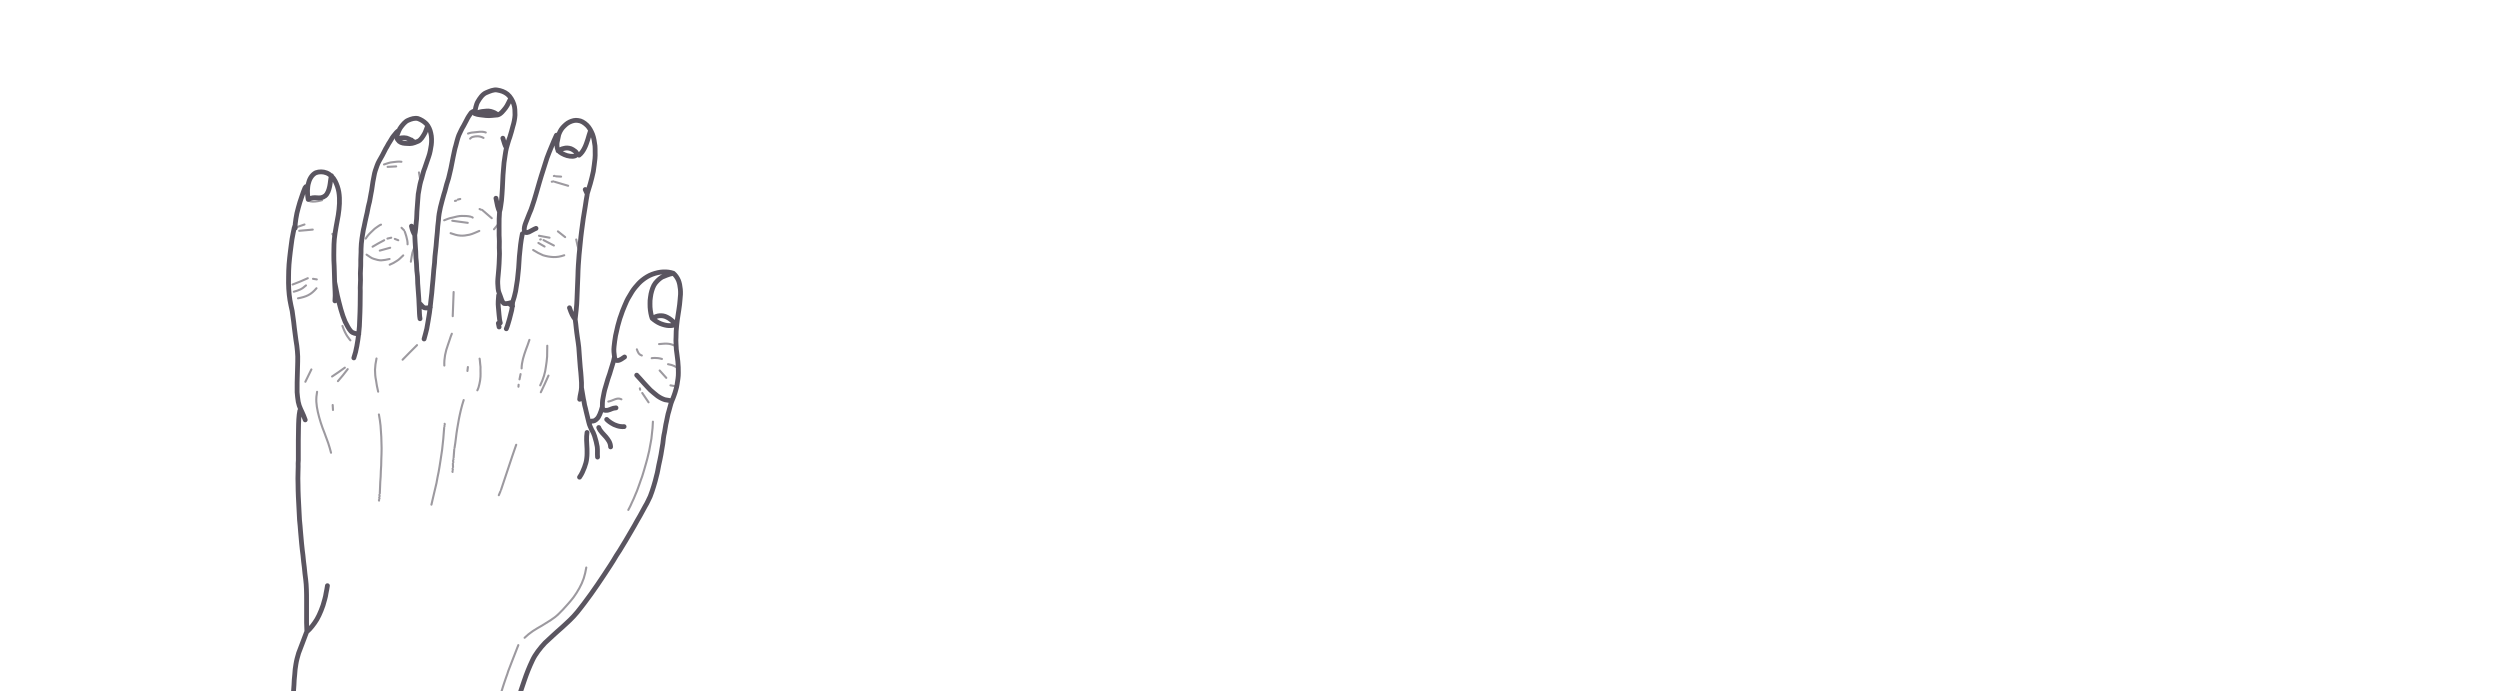
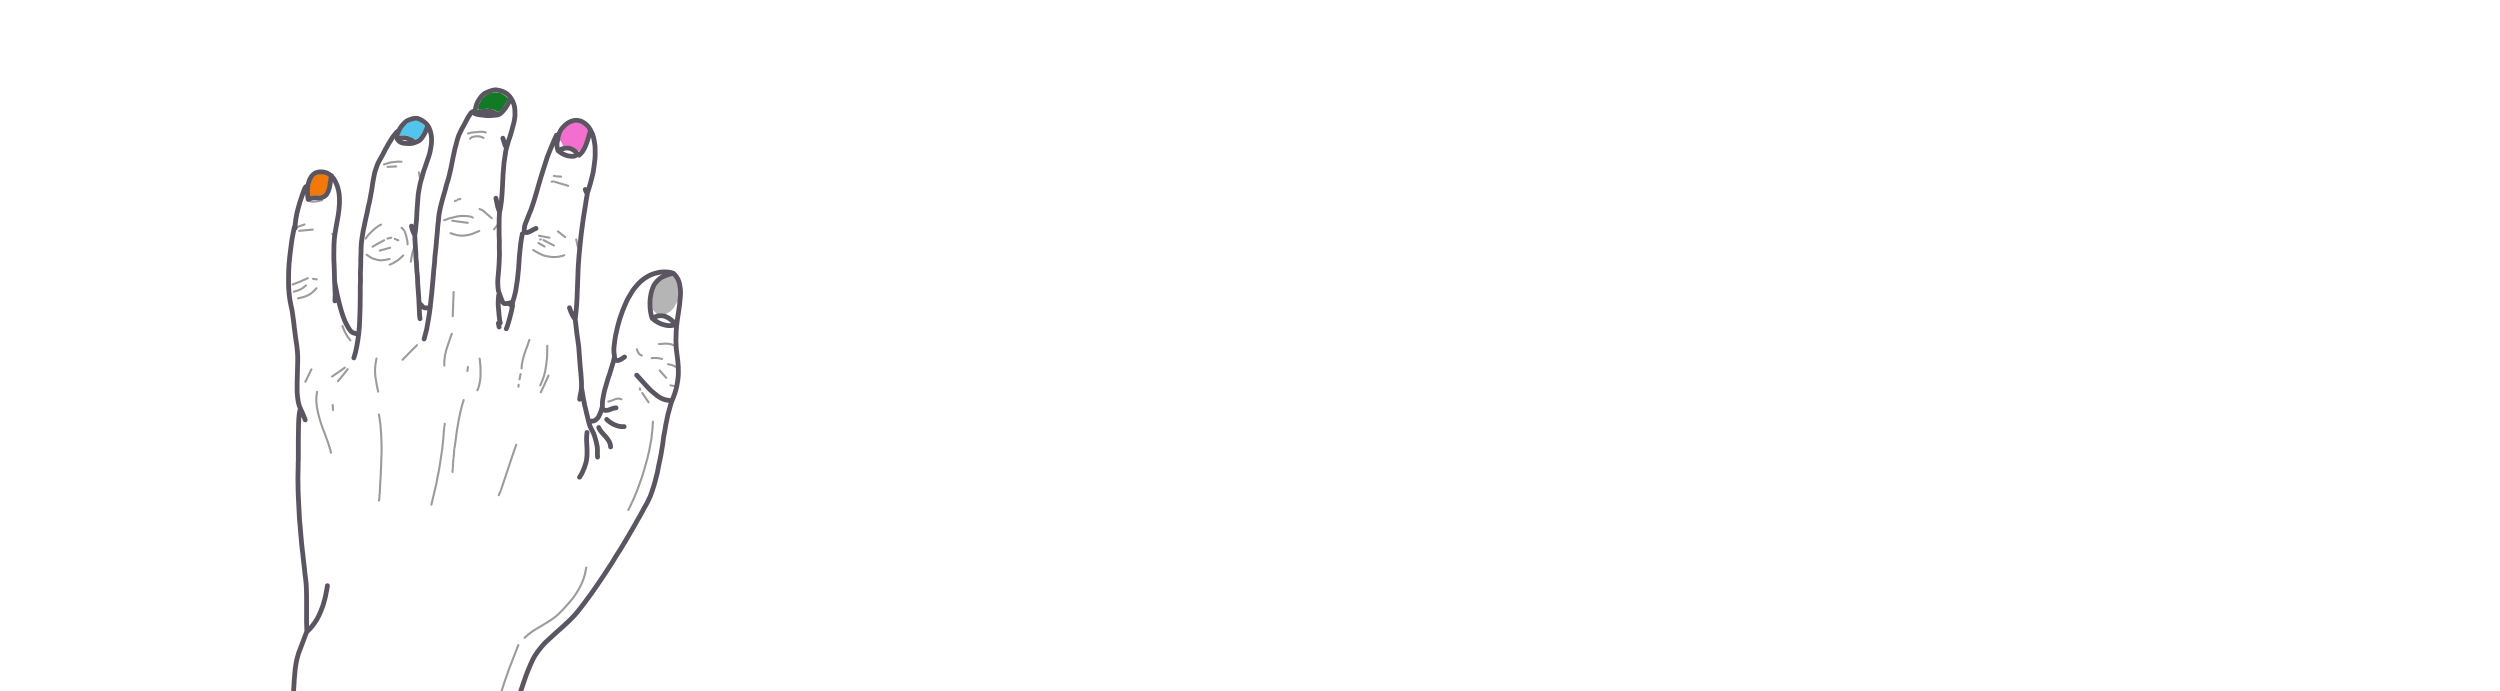
<svg xmlns="http://www.w3.org/2000/svg" viewBox="-400 -20 1666 460" data-side="left">
+   <path class="hand-nail" data-finger="4" d="M46.2 164.1 L48.1 163.7 L49.1 164.4 L50.4 166.2 L51.4 168.7 L52.2 173.3 L51.8 180.8 L51.1 181.4 L49.1 185.0 L47.1 187.3 L44.0 189.1 L43.9 189.5 L41.4 189.1 L40.1 189.0 L38.0 189.4 L35.3 186.8 L34.7 186.7 L34.5 181.1 L35.0 176.3 L36.7 171.4 L38.6 168.6 L41.6 166.0 Z" fill="#b5b5b5" />
+   <path class="hand-nail" data-finger="3" d="M-18.8 62.1 L-16.2 61.6 L-12.7 62.3 L-10.1 64.2 L-7.9 66.9 L-10.1 74.4 L-12.4 79.3 L-13.5 80.8 L-13.8 80.4 L-14.4 80.5 L-14.5 81.0 L-15.3 80.1 L-17.8 78.2 L-20.4 77.3 L-22.9 77.1 L-24.6 77.5 L-26.4 73.8 L-27.1 73.7 L-26.1 69.5 L-23.7 65.6 L-20.9 63.1 Z" fill="#f26ecf" />
+   <path class="hand-nail" data-finger="2" d="M-73.5 42.1 L-69.9 41.5 L-66.5 42.0 L-64.0 43.3 L-61.2 45.7 L-64.7 51.8 L-66.5 53.8 L-68.0 54.7 L-70.3 53.3 L-75.4 52.4 L-80.7 53.3 L-81.3 53.1 L-81.2 52.3 L-81.7 52.2 L-80.8 49.4 L-78.3 45.3 L-75.9 43.3 Z" fill="#107a25" />
+   <path class="hand-nail" data-finger="1" d="M-126.5 60.9 L-123.9 60.3 L-121.3 60.7 L-119.8 61.4 L-116.7 64.0 L-117.5 66.8 L-120.0 71.1 L-122.0 72.9 L-123.2 73.2 L-123.9 72.8 L-128.2 70.5 L-131.3 70.1 L-133.6 70.5 L-134.0 70.2 L-132.8 67.3 L-130.4 63.7 Z" fill="#50c5ed" />
+   <path class="hand-nail" data-finger="0" d="M-188.5 96.2 L-186.5 95.8 L-184.5 96.0 L-181.9 97.0 L-180.7 98.0 L-181.4 103.2 L-182.6 107.1 L-184.4 109.7 L-186.7 110.4 L-191.0 110.2 L-193.2 110.6 L-193.6 110.3 L-193.8 109.2 L-193.8 105.8 L-192.8 101.0 L-191.2 98.3 Z" fill="#f27907" />
  <path class="hand-creases" d="M-88.1 69.0 C-88.1 69.0 -86.4 68.3 -84.1 68.2 C-81.8 68.0 -78.8 67.3 -76.3 68.3 M-86.7 72.4 C-86.7 72.4 -85.9 71.3 -84.4 71.1 C-82.9 70.8 -80.6 70.4 -77.8 71.9 M-144.1 89.6 C-142.1 89.0 -140.3 88.2 -138.4 88.1 C-136.5 87.9 -134.6 87.5 -132.5 87.8 M-141.7 91.2 L-136.0 90.9 M-194.6 112.9 C-194.5 114.3 -192.2 114.5 -190.0 114.3 C-187.6 114.1 -185.4 113.4 -185.4 113.4 M-120.8 94.9 L-119.9 100.0 M-30.9 97.3 L-30.4 97.2 M-29.5 97.5 L-26.1 97.7 M-32.3 101.1 L-31.1 100.9 M-202.6 131.5 L-197.1 129.6 M-30.2 101.2 L-25.8 102.5 L-21.4 103.8 M-200.6 133.8 L-196.0 133.4 L-191.6 133.0 M-178.5 135.9 L-177.3 137.9 M-94.9 113.0 L-93.3 112.6 M-96.8 113.9 L-96.0 113.7 M-156.3 139.0 C-156.3 139.0 -154.9 136.7 -152.9 134.9 C-152.0 134.2 -150.8 132.7 -149.6 131.9 C-148.4 131.2 -147.3 130.1 -146.1 129.7 M-80.4 119.3 L-79.5 119.7 M-104.0 126.8 C-102.3 126.1 -100.3 125.3 -98.4 125.0 C-96.4 124.5 -94.3 123.9 -92.3 123.9 C-90.3 123.9 -88.3 123.9 -86.3 124.4 M-78.7 119.9 L-72.3 125.4 M-132.4 131.8 L-130.8 133.4 M-98.6 127.1 L-93.5 127.8 L-88.3 128.5 M-85.5 124.7 L-85.0 125.0 M-130.3 134.3 C-130.3 134.3 -128.2 139.6 -128.4 142.8 M-141.8 139.0 L-139.3 138.4 M-151.7 144.4 L-147.9 142.2 L-144.0 140.1 M-136.9 139.2 L-134.6 140.1 M-99.7 135.4 C-97.4 136.2 -95.3 136.9 -93.3 137.0 C-91.1 137.2 -89.1 136.8 -87.1 136.4 C-85.0 135.9 -82.8 134.8 -80.6 133.9 M-70.8 132.8 L-68.2 129.7 M-146.9 147.0 L-140.0 145.1 M-155.7 149.7 C-154.0 150.8 -152.5 152.1 -150.9 152.5 C-149.2 153.0 -147.6 153.5 -146.0 153.5 C-144.3 153.4 -142.4 153.1 -140.4 152.6 M-28.2 134.2 L-23.4 138.0 M-40.8 137.1 L-33.8 138.4 M-126.2 154.4 C-125.9 152.3 -125.5 149.9 -125.2 148.6 C-124.9 147.5 -124.4 145.9 -123.7 144.8 M-205.0 169.6 L-199.9 167.6 L-194.9 165.4 M-191.4 165.8 L-188.9 166.2 M-131.3 150.2 C-132.6 151.4 -134.1 153.1 -135.6 153.9 C-136.9 154.8 -138.7 155.8 -140.3 156.4 M-40.0 139.6 L-39.6 139.5 M-37.8 140.0 L-30.9 143.6 M-41.2 141.9 L-37.1 144.3 M-196.1 170.2 C-197.3 171.3 -198.6 172.3 -199.9 172.9 C-201.2 173.5 -202.6 174.0 -204.2 174.4 M-16.0 139.6 C-15.4 142.9 -14.9 144.8 -14.1 146.5 M-44.7 146.6 C-42.5 148.0 -40.3 149.2 -38.1 150.1 C-35.8 150.8 -33.6 151.2 -31.3 151.3 C-29.0 151.4 -26.5 151.0 -24.0 150.1 M-189.1 172.1 C-190.9 174.2 -192.6 175.7 -194.6 176.7 C-196.5 177.7 -198.8 178.3 -201.4 178.8 M-97.7 174.6 L-98.0 182.7 L-98.3 190.7 M-171.8 197.2 C-170.8 200.2 -169.4 202.9 -168.4 204.3 C-167.3 205.9 -166.5 206.8 -166.5 206.8 M-98.9 202.4 C-99.8 204.4 -100.7 207.8 -101.5 209.8 C-102.3 212.0 -103.0 214.3 -103.4 216.6 C-103.8 218.8 -104.0 221.2 -103.9 223.6 M-122.1 210.0 L-126.9 214.8 L-131.7 219.7 M-192.5 226.2 L-194.5 230.3 L-196.5 234.4 M-149.1 218.9 C-149.7 221.6 -150.0 224.1 -150.1 226.4 C-150.1 228.9 -149.9 231.2 -149.4 233.6 C-149.1 236.0 -148.6 238.5 -148.0 241.0 M-170.2 225.0 L-174.4 228.0 L-178.7 230.9 M-168.3 226.0 L-171.5 230.1 L-174.8 234.0 M-47.2 206.5 C-47.9 208.6 -48.7 210.9 -49.5 212.9 C-50.2 214.9 -51.0 217.2 -51.5 219.2 C-52.0 221.2 -52.4 223.4 -52.4 225.5 M-80.4 219.0 C-80.4 219.0 -80.1 220.4 -80.0 222.6 C-79.8 223.8 -79.7 225.1 -79.8 226.6 C-79.7 227.9 -79.8 229.4 -79.8 231.0 C-79.9 232.6 -80.1 234.2 -80.5 235.8 C-80.8 237.2 -81.2 238.8 -81.9 240.1 M-35.3 210.4 C-35.3 212.8 -35.4 215.4 -35.4 217.6 C-35.6 219.7 -35.8 222.2 -36.2 224.3 C-36.4 226.3 -36.9 228.4 -37.5 230.5 C-38.1 232.6 -39.0 234.7 -40.0 236.8 M-188.7 241.1 C-189.1 243.2 -189.3 245.5 -189.2 247.7 C-189.1 249.9 -188.7 252.2 -188.2 254.5 C-187.7 256.8 -187.0 259.2 -186.3 261.5 C-185.6 263.8 -184.7 266.1 -183.8 268.4 C-182.9 270.7 -182.1 273.0 -181.3 275.2 C-180.6 277.4 -179.9 279.6 -179.4 281.7 M-88.2 224.6 L-88.5 227.2 M-178.3 249.9 L-178.1 253.2 M24.4 212.8 C25.1 214.7 25.6 216.2 27.7 216.9 M39.2 209.3 C42.1 209.0 43.8 208.9 45.5 209.1 C47.3 209.3 48.7 209.9 50.6 210.8 M-53.1 229.3 L-53.8 232.8 M-34.5 230.3 L-37.0 235.9 L-39.6 241.4 M-54.4 236.4 L-54.5 237.7 M34.3 218.7 C34.3 218.7 37.4 218.1 41.1 219.2 M-147.5 256.2 C-147.0 258.6 -146.7 261.2 -146.4 263.7 C-146.2 266.1 -146.1 268.7 -145.9 271.2 C-145.8 273.7 -145.7 276.3 -145.7 278.7 C-145.8 281.3 -145.7 283.7 -145.9 286.3 C-145.9 288.8 -146.0 291.3 -146.2 293.8 C-146.2 296.3 -146.4 298.8 -146.6 301.3 C-146.7 303.9 -146.8 306.4 -146.9 308.8 M-91.0 246.6 C-91.7 248.8 -92.3 250.8 -92.8 252.9 C-93.3 255.1 -93.8 257.1 -94.2 259.3 C-94.5 261.4 -95.0 263.5 -95.3 265.6 C-95.6 267.7 -96.0 269.9 -96.2 272.1 C-96.5 274.2 -96.7 276.4 -97.1 278.5 M45.2 222.7 C48.9 223.3 49.8 224.3 52.1 225.4 M39.6 226.9 L44.0 231.8 M-103.7 262.4 L-103.6 262.8 M-103.8 263.7 L-103.8 264.1 M26.4 238.8 L26.6 239.7 M-104.0 265.0 C-104.2 267.5 -104.4 270.0 -104.6 272.5 C-104.9 275.0 -105.1 277.5 -105.4 279.9 C-105.8 282.4 -106.1 284.8 -106.5 287.2 C-106.8 289.6 -107.3 292.0 -107.7 294.5 C-108.2 296.9 -108.7 299.3 -109.1 301.8 C-109.6 304.2 -110.2 306.6 -110.8 309.0 C-111.4 311.4 -112.0 313.9 -112.5 316.3 M28.0 241.9 L32.2 248.1 M46.8 236.8 L50.9 237.5 M-97.3 279.5 L-97.7 284.9 M-56.0 276.4 L-58.6 283.9 L-61.1 291.4 L-63.6 298.9 L-66.1 306.4 M-97.9 285.9 L-97.8 286.3 M-98.1 287.1 L-97.9 288.0 M-98.2 288.9 L-98.1 291.3 M-98.4 292.3 L-98.2 293.1 M-98.5 294.0 L-98.4 294.5 M-147.2 309.8 L-147.0 310.6 M-147.3 311.5 L-147.1 312.3 M35.1 261.0 C34.9 262.9 35.0 264.9 34.7 266.7 C34.4 268.5 34.4 270.5 34.1 272.3 C33.7 274.2 33.5 276.1 33.1 277.8 C32.8 279.6 32.5 281.3 32.0 283.0 C31.6 284.7 31.2 286.5 30.7 288.1 C30.2 289.8 29.8 291.4 29.3 293.0 C28.8 294.5 28.4 296.2 27.9 297.6 C27.3 299.0 26.9 300.5 26.4 301.8 C25.4 304.5 24.6 307.1 23.6 309.2 C22.7 311.4 21.9 313.4 21.1 314.9 C20.4 316.4 19.9 317.7 19.4 318.5 C18.9 319.4 18.7 319.8 18.7 319.8 M-147.5 313.2 L-147.4 313.6 M-66.5 307.4 L-67.6 310.0 M-9.3 358.2 C-9.7 360.8 -10.3 363.1 -11.0 365.4 C-11.8 367.7 -12.7 369.8 -13.9 371.9 C-15.0 374.0 -16.3 375.9 -17.7 377.9 C-19.2 379.8 -20.7 381.7 -22.4 383.5 C-24.0 385.3 -25.7 387.2 -27.5 388.9 C-29.1 390.5 -31.0 392.0 -32.9 393.2 C-34.9 394.5 -36.9 395.7 -39.0 397.0 C-41.0 398.1 -43.0 399.3 -45.0 400.6 C-46.9 401.9 -48.8 403.4 -50.4 405.0 M-54.6 409.9 C-54.6 409.9 -54.7 410.4 -55.1 411.2 C-55.4 412.0 -55.9 413.2 -56.5 414.8 C-57.1 416.3 -57.8 418.1 -58.6 420.2 C-59.4 422.3 -60.3 424.7 -61.3 427.2 C-61.7 428.5 -62.1 429.8 -62.7 431.3 C-63.1 432.6 -63.6 434.0 -64.1 435.4 C-64.5 436.8 -65.1 438.3 -65.5 439.8 C-66.0 441.3 -66.5 442.8 -67.0 444.4 C-67.5 445.9 -68.0 447.4 -68.4 449.0 C-69.0 450.5 -69.4 452.1 -69.8 453.6 C-70.3 455.2 -70.7 456.8 -71.1 458.4 C-71.4 460.0 -71.9 461.6 -72.2 463.1 C-72.6 464.7 -73.0 466.1 -73.3 467.6 C-73.6 469.1 -73.9 470.6 -74.2 472.1 C-74.4 473.4 -74.6 474.9 -74.8 476.3 C-75.0 477.6 -75.1 479.1 -75.2 480.3 M5.4 247.6 C7.1 247.3 8.4 246.6 9.8 246.1 C11.2 245.6 12.5 245.3 14.1 246.1" fill="none" stroke="#5a5560" stroke-opacity="0.6" stroke-width="1.4" stroke-linecap="round" stroke-linejoin="round" />
  <path class="hand-lines" d="M-83.6 55.7 C-81.4 56.6 -78.8 56.6 -76.1 57.0 C-73.5 57.3 -70.8 56.7 -68.4 56.6 C-69.6 55.3 -71.3 54.7 -73.1 54.2 C-74.8 53.7 -76.8 54.2 -78.6 54.3 C-80.4 54.5 -82.1 55.3 -83.6 55.7 C-83.4 53.1 -82.7 49.5 -81.5 47.6 C-80.4 45.7 -78.5 42.8 -76.1 41.8 C-73.7 40.8 -71.0 39.5 -68.6 40.0 C-66.1 40.4 -63.8 41.2 -61.8 42.8 C-59.9 44.4 -58.4 47.0 -57.6 49.4 C-56.8 51.5 -56.8 54.6 -56.8 56.7 C-56.9 58.9 -57.5 62.0 -58.2 64.1 C-58.7 66.1 -59.6 69.4 -60.3 71.5 C-61.1 73.4 -61.9 76.7 -62.5 78.6 C-63.1 80.7 -63.7 86.0 -64.1 88.3 C-64.4 90.5 -64.5 94.2 -64.8 96.7 C-65.0 99.0 -65.0 102.9 -65.2 105.2 C-65.4 107.6 -65.5 111.3 -65.8 113.6 C-66.2 115.8 -66.4 119.1 -67.1 121.1 C-68.2 118.9 -68.8 115.9 -69.5 112.1 M-117.4 205.9 C-116.8 203.6 -116.1 201.4 -115.6 199.1 C-115.1 196.8 -114.2 190.7 -113.8 188.4 C-113.5 186.0 -113.0 182.2 -112.8 179.8 C-112.5 177.3 -112.0 173.3 -111.9 170.9 C-111.7 168.4 -111.2 164.4 -111.1 162.0 C-111.0 159.5 -110.3 155.4 -110.3 153.0 C-110.2 150.4 -109.6 146.4 -109.4 143.9 C-109.3 141.5 -108.8 137.5 -108.6 135.0 C-108.5 132.7 -108.1 129.0 -107.8 126.6 C-107.7 124.1 -107.1 120.6 -106.5 118.1 C-105.8 115.7 -105.0 111.9 -104.2 109.5 C-103.3 107.1 -102.6 103.2 -101.7 100.8 C-100.8 98.4 -100.2 94.6 -99.5 92.1 C-99.0 90.0 -98.5 86.6 -98.0 84.5 C-97.5 82.5 -97.0 79.2 -96.3 77.2 C-95.8 75.2 -95.0 72.0 -94.2 70.0 C-93.3 68.1 -92.3 65.8 -91.1 63.9 C-89.8 61.7 -88.5 58.7 -87.6 57.4 C-86.7 56.3 -86.0 54.8 -85.5 54.7 L-83.4 53.7 M-136.4 70.6 L-135.5 70.3 C-134.8 68.6 -133.9 65.9 -132.7 64.5 C-131.6 63.1 -130.0 61.0 -128.1 60.2 C-125.9 59.2 -123.6 58.5 -121.5 59.0 C-119.5 59.7 -117.6 60.8 -115.9 62.5 C-114.5 64.0 -113.3 66.6 -112.9 68.8 C-112.3 71.0 -112.3 74.3 -112.6 76.6 C-112.9 78.7 -113.5 82.2 -114.3 84.3 C-115.1 86.4 -116.1 89.8 -116.9 91.9 C-117.9 93.9 -118.8 98.8 -119.6 100.8 C-120.3 103.1 -120.8 106.9 -121.3 109.4 C-121.6 112.0 -121.7 116.0 -122.0 118.7 C-122.3 121.4 -122.2 125.4 -122.6 128.0 C-122.8 130.6 -123.1 134.3 -123.6 136.6 C-124.4 135.3 -125.3 133.3 -125.8 130.7 M-59.6 45.6 C-60.6 47.2 -61.8 50.3 -63.1 51.9 C-64.4 53.5 -66.2 56.1 -68.4 56.6 M-42.8 132.2 C-44.0 132.6 -46.0 133.9 -47.5 134.6 C-49.1 135.2 -50.4 135.3 -50.6 133.5 C-50.8 132.3 -50.4 130.4 -49.7 128.6 C-49.0 126.7 -48.1 124.4 -47.3 122.5 C-46.4 120.6 -45.7 118.6 -45.3 117.3 C-44.4 114.9 -43.6 111.9 -42.8 109.3 C-42.1 106.9 -41.2 103.9 -40.5 101.3 C-40.1 100.0 -39.7 98.6 -39.3 97.3 C-38.9 96.0 -38.4 94.5 -38.0 93.2 C-37.3 90.8 -36.3 87.8 -35.5 85.3 C-34.5 82.8 -33.5 79.9 -32.4 77.5 C-31.4 75.1 -30.3 72.4 -29.2 70.1 L-27.7 69.9 C-27.2 68.4 -26.4 66.6 -25.1 65.1 C-23.8 63.7 -22.2 62.1 -20.4 61.3 C-18.7 60.5 -16.7 59.9 -14.7 60.3 C-12.7 60.5 -10.8 61.6 -8.8 63.5 C-7.2 65.1 -6.0 67.4 -5.1 69.6 C-4.3 71.8 -3.8 74.6 -3.5 77.2 C-3.4 78.5 -3.4 80.0 -3.4 81.4 C-3.3 82.7 -3.4 84.3 -3.5 85.7 C-3.6 87.0 -3.8 88.6 -4.0 89.9 C-4.2 91.4 -4.4 92.9 -4.6 94.2 C-5.2 96.9 -5.9 99.9 -6.6 102.3 C-7.3 104.7 -8.1 107.2 -8.7 109.2 L-10.0 106.3 M-164.2 218.5 C-163.4 216.2 -162.6 213.1 -162.2 210.6 C-161.7 208.2 -161.2 204.3 -160.9 201.8 C-160.6 199.4 -160.3 195.3 -160.3 192.7 C-160.2 190.2 -160.0 186.0 -160.0 183.4 C-160.1 180.8 -159.8 176.6 -159.9 174.0 C-160.1 171.4 -159.6 167.0 -159.8 164.4 C-160.0 161.8 -159.5 157.6 -159.6 155.1 C-159.7 152.5 -159.3 148.4 -159.4 145.9 C-159.4 143.8 -159.1 141.0 -158.8 138.9 C-158.4 136.8 -158.0 133.3 -157.4 131.2 C-156.9 129.1 -156.4 125.9 -155.8 123.7 C-155.2 121.6 -154.8 118.4 -154.2 116.2 C-153.5 114.1 -153.2 110.8 -152.7 108.7 C-152.2 106.7 -151.9 103.3 -151.5 101.2 C-151.0 99.1 -150.6 95.7 -149.9 93.7 C-149.2 91.7 -148.4 89.1 -147.3 87.2 C-146.7 86.2 -146.0 84.8 -145.2 83.5 C-144.5 82.4 -143.7 80.3 -142.9 79.0 C-142.1 77.9 -141.2 75.8 -140.3 74.6 C-139.5 73.5 -138.7 71.7 -137.9 70.8 C-136.4 69.0 -135.1 67.1 -134.4 67.3 M-115.1 64.1 C-115.7 65.5 -116.4 68.1 -117.4 69.6 C-118.3 71.1 -119.6 73.3 -121.3 74.1 C-122.6 74.6 -124.7 75.7 -126.9 75.7 C-129.0 75.6 -131.2 75.7 -132.9 74.9 C-134.5 74.2 -135.6 72.6 -135.4 70.8 M-179.1 97.1 C-179.7 98.9 -179.8 101.9 -180.3 104.2 C-180.8 106.5 -181.6 109.1 -183.3 110.5 C-185.1 111.9 -186.8 112.0 -188.8 111.8 C-190.6 111.6 -192.5 111.7 -194.6 112.9 C-195.0 111.0 -195.1 108.8 -195.1 107.1 C-195.0 105.3 -194.9 103.3 -194.3 101.6 C-193.5 98.5 -191.6 96.1 -189.5 95.1 C-187.3 94.3 -184.7 94.3 -182.4 95.2 C-180.1 96.1 -177.9 98.2 -176.7 100.6 C-175.5 102.9 -174.6 105.6 -174.2 108.0 C-173.8 110.3 -173.7 113.3 -173.8 115.6 C-173.9 118.0 -174.2 121.0 -174.6 123.4 C-175.1 125.8 -175.6 128.7 -176.0 131.1 C-176.5 133.6 -176.9 136.9 -177.2 139.2 C-177.4 141.3 -177.5 144.1 -177.5 146.3 C-177.6 148.5 -177.5 151.4 -177.5 153.6 C-177.3 155.9 -177.3 158.6 -177.2 160.9 C-177.1 163.1 -177.0 165.8 -177.0 167.9 C-176.9 170.4 -176.8 172.6 -176.7 174.3 C-176.6 175.9 -176.6 178.0 -176.8 180.5 M-135.3 72.6 C-133.5 72.0 -131.3 71.5 -129.1 72.0 C-127.1 72.7 -125.1 73.7 -123.6 75.0 M-27.7 69.9 C-28.0 71.5 -28.5 73.6 -28.8 75.2 C-28.9 77.0 -28.9 79.0 -27.9 80.4 C-27.0 81.6 -24.5 83.0 -22.1 83.7 C-19.5 84.4 -17.0 84.4 -15.9 83.3 C-14.4 81.8 -18.3 79.6 -19.5 79.1 C-21.3 78.5 -22.8 78.5 -24.2 78.9 C-25.6 79.1 -26.8 79.9 -28.1 80.5 M-125.8 73.3 L-127.2 75.6 M-6.6 67.5 C-7.2 69.0 -7.7 71.1 -8.3 73.0 C-8.9 74.8 -9.6 77.0 -10.5 78.7 C-11.4 80.5 -12.6 82.3 -14.1 83.4 M-194.8 103.9 C-194.9 104.1 -196.4 104.3 -196.6 104.8 C-197.4 106.6 -198.3 109.1 -199.0 111.3 C-199.8 113.4 -200.6 116.2 -201.2 118.4 C-201.9 120.8 -202.5 123.5 -202.8 125.7 C-203.2 127.9 -203.4 130.2 -203.3 132.0 L-203.6 130.8 M-64.9 72.1 C-64.0 74.9 -63.6 76.8 -62.7 78.2 M-203.9 131.7 C-204.4 133.8 -204.9 136.8 -205.4 139.3 C-205.8 141.8 -206.1 144.9 -206.5 147.6 C-206.7 148.9 -206.8 150.6 -207.0 151.9 C-207.1 153.3 -207.3 155.0 -207.4 156.2 C-207.6 158.9 -207.7 162.1 -207.7 164.6 C-207.8 167.2 -207.7 170.1 -207.6 172.4 C-207.5 175.1 -207.1 177.8 -206.8 179.9 C-206.4 182.1 -205.9 184.7 -205.3 187.2 C-205.0 189.1 -204.6 192.0 -204.3 194.5 C-204.0 196.9 -203.7 200.1 -203.3 202.7 C-203.0 205.1 -202.6 208.1 -202.2 210.4 C-201.9 212.6 -201.7 215.3 -201.6 217.5 C-201.6 219.7 -201.6 222.3 -201.7 224.4 C-201.7 226.7 -201.8 229.3 -201.9 231.4 C-202.0 233.6 -202.0 235.9 -202.0 238.1 C-202.1 240.3 -202.0 242.5 -201.7 244.6 C-201.5 246.9 -201.1 248.8 -200.6 250.3 C-200.0 251.9 -199.4 253.3 -198.7 254.7 C-198.0 256.2 -197.3 257.8 -196.6 259.8 M-8.7 109.6 C-9.1 112.1 -9.7 115.0 -10.0 117.6 C-10.4 120.1 -10.9 123.1 -11.3 125.6 C-11.6 128.2 -12.0 131.2 -12.4 133.8 C-12.7 136.3 -13.1 139.3 -13.3 141.9 C-13.6 144.3 -13.9 147.5 -14.1 149.9 C-14.3 152.0 -14.5 154.5 -14.6 156.7 C-14.7 159.0 -14.9 161.7 -14.9 164.0 C-15.0 166.4 -15.1 169.2 -15.2 171.5 C-15.3 174.0 -15.4 176.7 -15.5 179.1 C-15.6 181.4 -15.7 184.0 -16.0 186.3 C-16.2 188.4 -16.5 190.8 -16.7 192.8 C-17.5 191.8 -18.1 190.8 -18.7 189.7 C-19.3 188.6 -19.8 187.0 -20.5 185.1 M-67.1 121.1 C-67.3 123.5 -67.5 128.2 -67.4 130.5 C-67.3 132.9 -67.5 136.5 -67.3 138.8 C-67.1 141.1 -67.4 144.8 -67.2 147.1 C-67.0 149.4 -67.4 153.2 -67.4 155.7 C-67.4 157.4 -67.8 160.3 -67.9 162.2 C-68.1 164.1 -68.4 167.2 -68.3 169.0 C-68.2 170.9 -68.1 173.7 -67.4 175.2 C-66.4 177.3 -65.4 182.2 -63.8 182.3 C-62.1 182.5 -60.2 181.9 -58.4 181.4 C-58.4 182.9 -58.7 185.0 -59.0 186.7 C-59.5 188.4 -60.0 190.9 -60.5 192.6 C-61.1 194.5 -61.8 197.4 -62.6 199.1 M-123.6 136.6 C-123.5 139.0 -123.3 143.3 -123.1 145.6 C-122.8 147.8 -123.0 151.6 -122.6 153.9 C-122.3 156.3 -122.4 160.1 -122.0 162.3 C-121.6 164.7 -121.8 168.5 -121.5 170.8 C-121.2 173.2 -121.2 176.8 -120.9 179.2 C-120.7 181.2 -120.8 184.0 -120.6 185.7 C-120.5 187.5 -120.5 190.4 -120.1 192.4 M-51.9 135.8 C-52.4 138.1 -52.8 140.8 -53.1 143.1 C-53.4 145.6 -53.6 148.5 -53.9 150.9 C-54.0 153.4 -54.3 156.3 -54.4 158.7 C-54.7 161.3 -54.9 164.2 -55.2 166.5 C-55.6 169.0 -56.0 171.8 -56.4 174.1 C-56.9 176.5 -57.6 179.1 -58.4 181.4 M-177.0 167.9 C-176.7 169.2 -176.3 171.1 -176.1 172.4 C-175.8 173.7 -175.5 175.5 -175.2 176.9 C-174.8 178.3 -174.4 180.0 -174.1 181.4 C-173.7 182.9 -173.3 184.7 -172.9 186.0 C-172.5 187.4 -172.0 189.1 -171.5 190.5 C-171.0 191.7 -170.5 193.2 -170.0 194.4 C-168.8 196.7 -167.6 199.2 -166.2 200.7 C-164.8 202.2 -162.8 202.3 -160.9 202.6 M-120.6 182.0 C-119.3 183.0 -118.2 184.9 -117.1 185.1 C-115.9 185.4 -114.7 185.2 -113.2 184.7 M-67.7 176.8 C-67.9 178.6 -68.2 182.5 -67.9 184.6 C-67.6 186.7 -67.4 192.7 -66.6 195.2 M16.2 217.9 C14.9 218.8 13.4 219.9 12.1 220.2 C10.8 220.5 9.8 220.0 9.5 217.8 C9.2 215.8 8.9 213.4 9.2 211.0 C9.5 208.7 9.7 206.2 10.2 203.7 C10.7 201.4 11.2 199.0 11.7 197.1 C12.4 195.0 12.8 192.7 13.7 190.5 C14.4 188.4 15.2 186.1 16.2 183.9 C17.1 181.7 18.1 179.4 19.4 177.4 C20.5 175.4 21.8 173.3 23.3 171.5 C24.7 169.8 26.3 168.0 28.1 166.6 C30.0 165.1 32.2 163.7 34.6 162.8 C37.0 161.9 39.6 161.3 42.0 161.2 C44.4 161.1 46.6 161.4 48.7 162.1 C46.9 162.5 45.5 162.9 44.3 163.4 C43.0 163.9 42.1 164.3 41.1 164.7 C39.5 165.7 38.1 167.0 36.7 168.7 C35.3 170.5 34.4 173.2 33.8 175.9 C33.5 177.3 33.4 178.8 33.2 180.2 C33.2 181.7 33.1 183.3 33.2 184.7 C33.4 187.5 33.9 190.2 34.6 192.1 M-60.8 182.3 L-58.4 184.0 M48.7 162.1 C50.2 163.4 51.3 165.0 52.1 166.8 C52.8 168.5 53.2 170.7 53.4 172.8 C53.6 174.9 53.5 177.4 53.2 179.6 C53.1 181.8 52.7 184.2 52.4 186.4 C52.0 188.6 51.7 190.9 51.4 192.9 C51.0 195.3 50.9 198.0 50.6 200.6 C50.6 201.9 50.5 203.4 50.5 204.8 C50.4 206.1 50.4 207.5 50.5 208.9 C50.5 211.5 50.8 214.1 51.2 216.6 C51.6 219.4 51.9 222.1 52.0 224.7 C52.0 227.2 52.2 229.8 51.8 232.3 C51.4 234.7 51.2 237.3 50.4 239.7 C50.0 241.0 49.7 242.3 49.2 243.5 C48.7 244.7 48.3 246.1 47.7 247.3 C45.8 246.7 44.6 246.7 43.2 246.4 C41.9 246.0 40.4 245.4 38.2 243.9 C36.5 242.6 34.9 241.2 33.4 239.9 C32.0 238.4 30.4 236.8 29.0 235.2 C27.6 233.5 25.9 231.8 24.3 230.0 M-67.9 195.4 L-67.4 197.9 M-16.7 192.8 C-16.4 194.7 -16.2 196.8 -16.0 198.7 C-15.7 200.6 -15.6 202.8 -15.2 204.9 C-14.8 207.0 -14.6 209.4 -14.3 211.5 C-14.1 213.6 -14.0 216.4 -13.8 218.5 C-13.6 220.7 -13.4 222.8 -13.3 224.9 C-13.1 227.0 -12.8 229.3 -12.7 231.6 C-12.5 233.9 -12.4 236.2 -12.5 238.3 C-12.6 241.2 -13.5 243.3 -13.7 246.1 M34.6 192.1 C36.4 191.2 38.0 190.5 39.6 190.4 C41.2 190.3 42.8 190.5 44.5 191.4 C46.2 192.2 48.2 193.8 50.4 196.1 C49.1 196.8 47.4 197.1 45.7 197.0 C43.9 196.9 42.0 196.4 40.0 195.6 C38.1 194.8 36.2 193.5 34.6 192.1 M-200.2 253.7 C-200.5 255.3 -200.8 257.3 -200.9 259.4 C-201.0 261.5 -201.1 263.9 -201.1 266.2 C-201.2 268.6 -201.2 271.1 -201.2 273.5 C-201.2 276.0 -201.2 278.3 -201.2 280.6 C-201.2 282.8 -201.2 284.9 -201.2 286.8 C-201.3 288.1 -201.4 289.5 -201.3 290.9 C-201.4 292.2 -201.3 293.5 -201.4 294.9 C-201.5 297.5 -201.5 300.2 -201.4 302.8 C-201.4 305.5 -201.3 308.2 -201.2 310.9 C-201.1 313.4 -201.0 316.1 -200.8 318.7 C-200.7 321.3 -200.5 323.9 -200.4 326.5 C-200.1 329.1 -199.9 331.8 -199.7 334.4 C-199.5 337.1 -199.2 339.7 -199.0 342.3 C-198.7 344.9 -198.5 347.5 -198.1 350.1 C-198.0 351.5 -197.8 352.8 -197.7 354.1 C-197.6 355.4 -197.4 356.8 -197.2 358.1 C-197.1 359.5 -196.9 360.8 -196.8 362.1 C-196.7 363.4 -196.5 364.9 -196.3 366.1 C-196.0 368.1 -195.9 370.5 -195.8 372.8 C-195.7 375.2 -195.7 377.8 -195.7 380.3 C-195.7 382.9 -195.7 385.4 -195.7 388.0 C-195.7 390.4 -195.7 392.9 -195.7 395.0 C-195.6 397.3 -195.6 399.3 -195.5 401.0 C-194.3 400.0 -193.2 398.8 -192.0 397.3 C-190.9 395.9 -189.8 394.4 -188.8 392.7 C-187.8 391.0 -186.9 389.0 -186.0 386.8 C-185.1 384.7 -184.3 382.2 -183.6 379.4 C-183.2 378.1 -182.9 376.6 -182.7 375.2 C-182.3 373.6 -182.1 372.0 -181.8 370.3 M9.5 217.8 C9.1 219.6 8.7 221.6 7.9 223.8 C7.1 226.0 6.6 228.5 5.7 230.8 C4.8 233.2 4.3 235.6 3.5 238.0 C2.7 240.4 2.3 242.9 1.9 245.0 C1.4 247.2 1.4 249.3 1.4 251.1 C1.5 253.3 3.0 253.7 4.9 253.4 C7.5 252.8 7.7 252.0 10.5 251.8 M-12.5 238.3 C-12.1 240.5 -11.7 243.1 -11.2 245.9 C-10.9 247.2 -10.6 248.6 -10.4 250.0 C-10.0 251.3 -9.7 252.8 -9.4 254.1 C-8.8 256.7 -8.2 259.2 -7.6 261.5 C-7.2 263.4 -6.4 264.7 -5.8 266.2 C-5.0 267.5 -4.3 268.9 -3.8 270.5 C-2.9 273.2 -2.4 275.5 -2.0 277.7 C-1.7 280.0 -2.0 281.8 -1.8 284.6 M47.7 247.3 C46.8 249.5 46.4 251.9 45.7 254.1 C44.9 256.4 44.7 258.7 44.1 261.1 C43.5 263.4 43.3 266.0 42.8 268.3 C42.2 270.6 42.0 273.2 41.7 275.6 C41.2 277.9 41.0 280.4 40.5 282.8 C40.0 285.2 39.6 287.6 39.0 290.0 C38.5 292.4 38.2 294.8 37.5 297.1 C36.9 299.4 36.4 301.8 35.6 304.1 C34.9 306.3 34.2 308.6 33.3 310.8 C32.2 312.9 31.4 315.1 30.1 317.1 C28.9 319.2 27.7 321.5 26.5 323.7 C25.1 325.9 24.0 328.2 22.7 330.4 C21.4 332.6 20.1 334.9 18.8 337.1 C17.5 339.3 16.2 341.6 14.8 343.8 C13.5 346.0 12.2 348.1 10.7 350.3 C9.4 352.5 8.1 354.7 6.7 356.8 C5.3 359.0 3.9 361.1 2.5 363.2 C1.1 365.4 -0.4 367.5 -1.8 369.6 C-3.3 371.7 -4.8 373.8 -6.2 375.9 C-7.7 377.9 -9.2 380.0 -10.7 382.0 C-12.3 384.0 -13.7 386.0 -15.3 387.9 C-16.9 389.8 -18.5 391.6 -20.2 393.2 C-22.0 395.0 -23.9 396.6 -25.7 398.3 C-27.6 400.1 -29.6 401.6 -31.4 403.4 C-33.2 405.0 -35.0 406.7 -36.8 408.4 C-38.5 410.2 -40.1 412.1 -41.5 414.0 C-42.9 415.9 -44.2 417.9 -45.2 420.1 C-46.2 422.3 -47.3 424.6 -48.1 426.7 C-49.0 428.9 -49.8 431.2 -50.6 433.5 C-51.4 435.8 -52.2 438.1 -52.9 440.3 C-53.6 442.7 -54.3 445.0 -54.9 447.3 C-55.5 449.7 -56.1 452.0 -56.6 454.4 C-57.1 456.7 -57.6 459.1 -58.0 461.5 C-58.6 463.8 -59.0 466.1 -59.5 468.6 C-59.9 470.9 -60.3 473.3 -60.8 475.6 C-61.1 477.9 -61.6 480.5 -62.0 483.1 C-62.4 485.7 -62.9 488.5 -63.4 490.8 C-63.7 493.2 -64.1 495.4 -64.3 497.0 M-7.1 261.4 C-6.1 261.3 -6.8 260.6 -5.7 260.6 C-4.4 260.7 -3.4 260.4 -2.1 259.0 C-1.4 258.4 -0.9 257.4 -0.3 256.1 C0.3 254.9 0.8 253.1 1.4 251.1 M4.3 259.5 C4.3 259.5 5.5 260.8 7.5 262.0 C8.6 262.7 9.8 263.3 11.2 263.7 C12.6 264.2 14.2 264.4 15.9 264.3 M-8.8 268.2 C-9.1 269.8 -9.1 271.5 -9.1 273.4 C-9.0 275.2 -8.9 277.1 -8.8 279.2 C-8.8 281.2 -8.7 283.3 -9.0 285.4 C-9.2 287.5 -9.7 289.2 -10.5 291.4 C-11.3 293.5 -12.3 295.9 -13.8 298.0 M-1.0 264.9 C-0.1 267.4 2.2 269.3 3.8 271.2 C5.3 273.1 6.8 274.9 6.9 277.8 M-195.8 401.5 C-196.7 403.9 -197.6 406.2 -198.4 408.4 C-199.3 410.7 -200.2 413.0 -201.0 415.2 C-201.7 417.6 -202.4 420.0 -202.8 422.6 C-203.2 424.9 -203.5 427.2 -203.6 429.6 C-203.9 431.9 -204.0 434.2 -204.1 436.5 C-204.3 438.9 -204.4 441.3 -204.6 443.5 C-204.7 445.9 -205.0 448.2 -205.3 450.5 C-205.7 452.8 -206.2 455.1 -206.7 457.4 C-207.1 459.6 -207.6 461.9 -208.1 464.2 C-208.6 466.4 -209.2 468.8 -209.8 471.0 C-210.3 473.2 -210.9 475.5 -211.6 477.7 C-212.3 480.0 -212.9 482.3 -213.5 484.4 C-214.1 486.7 -214.8 488.9 -215.5 491.1 C-216.0 492.9 -216.7 495.1 -217.4 497.6 C-218.1 499.9 -218.8 502.5 -219.5 505.2 C-219.9 506.5 -220.4 507.8 -220.8 509.2 C-221.1 510.5 -221.5 511.8 -221.9 513.1 C-222.7 515.6 -223.3 518.1 -224.0 520.2 C-224.5 522.3 -225.0 524.1 -225.4 525.4" fill="none" stroke="#5a5560" stroke-width="3.2" stroke-linecap="round" stroke-linejoin="round" data-source="rows" />
</svg>
